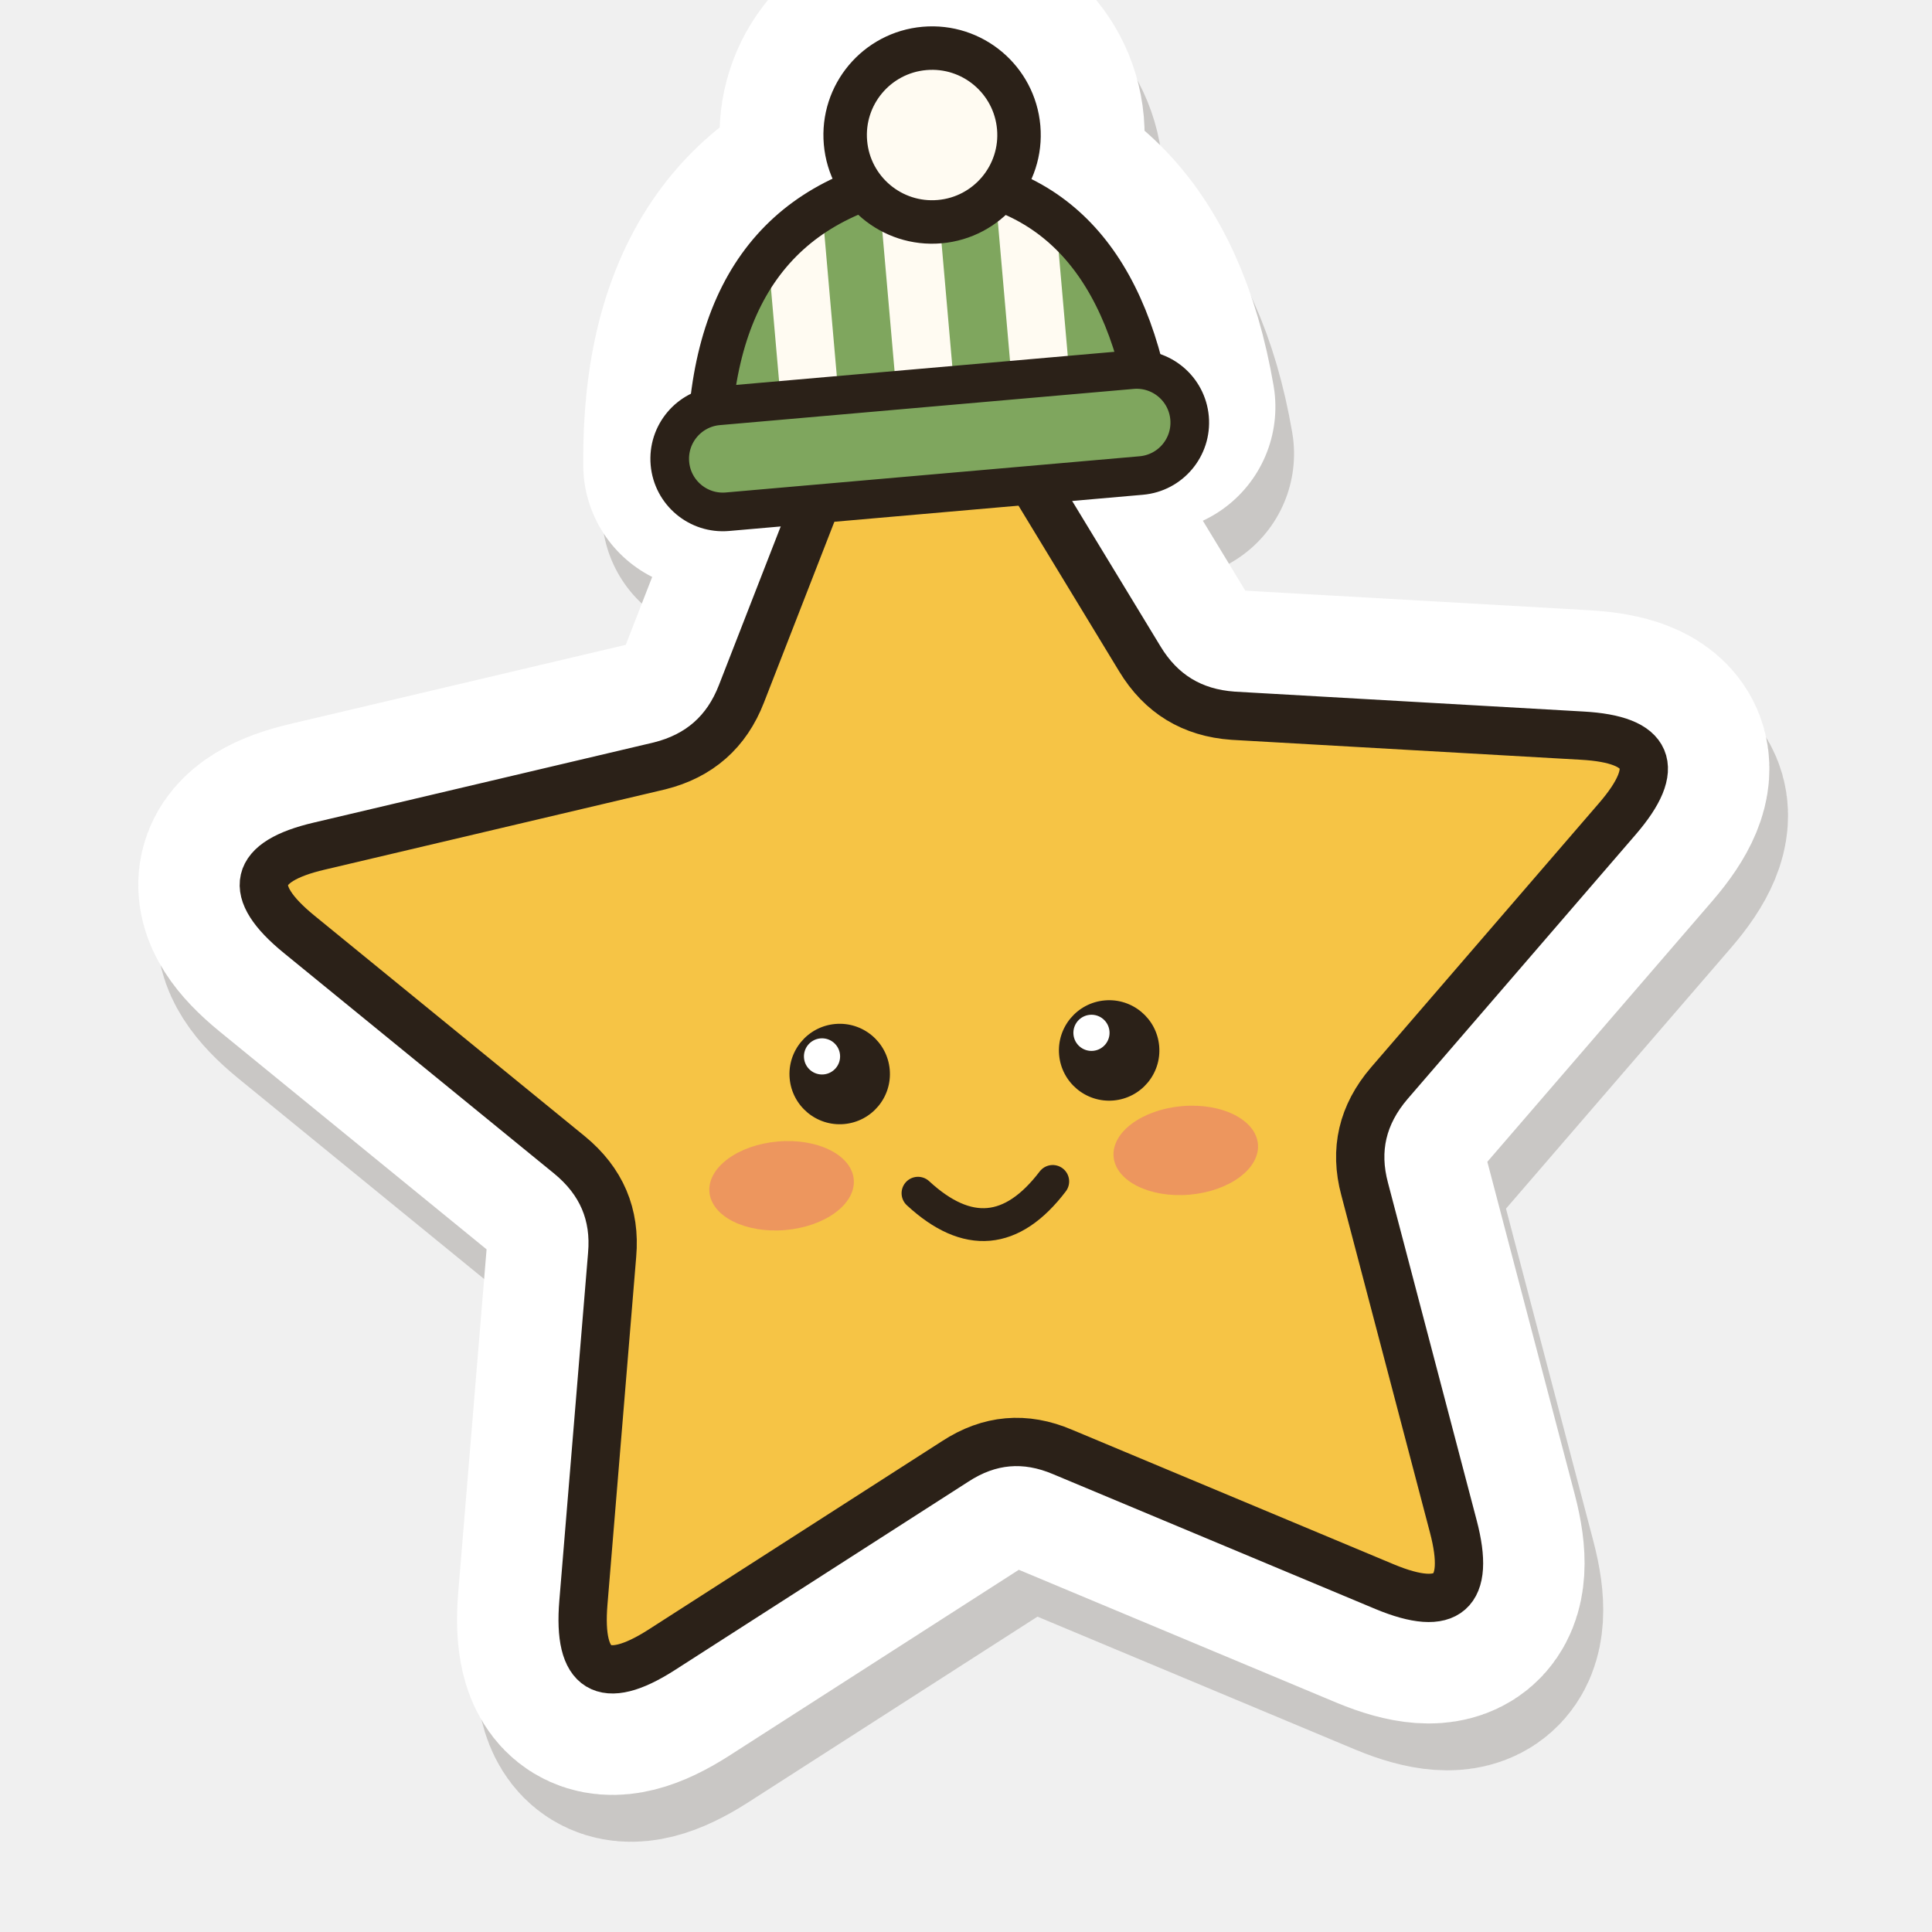
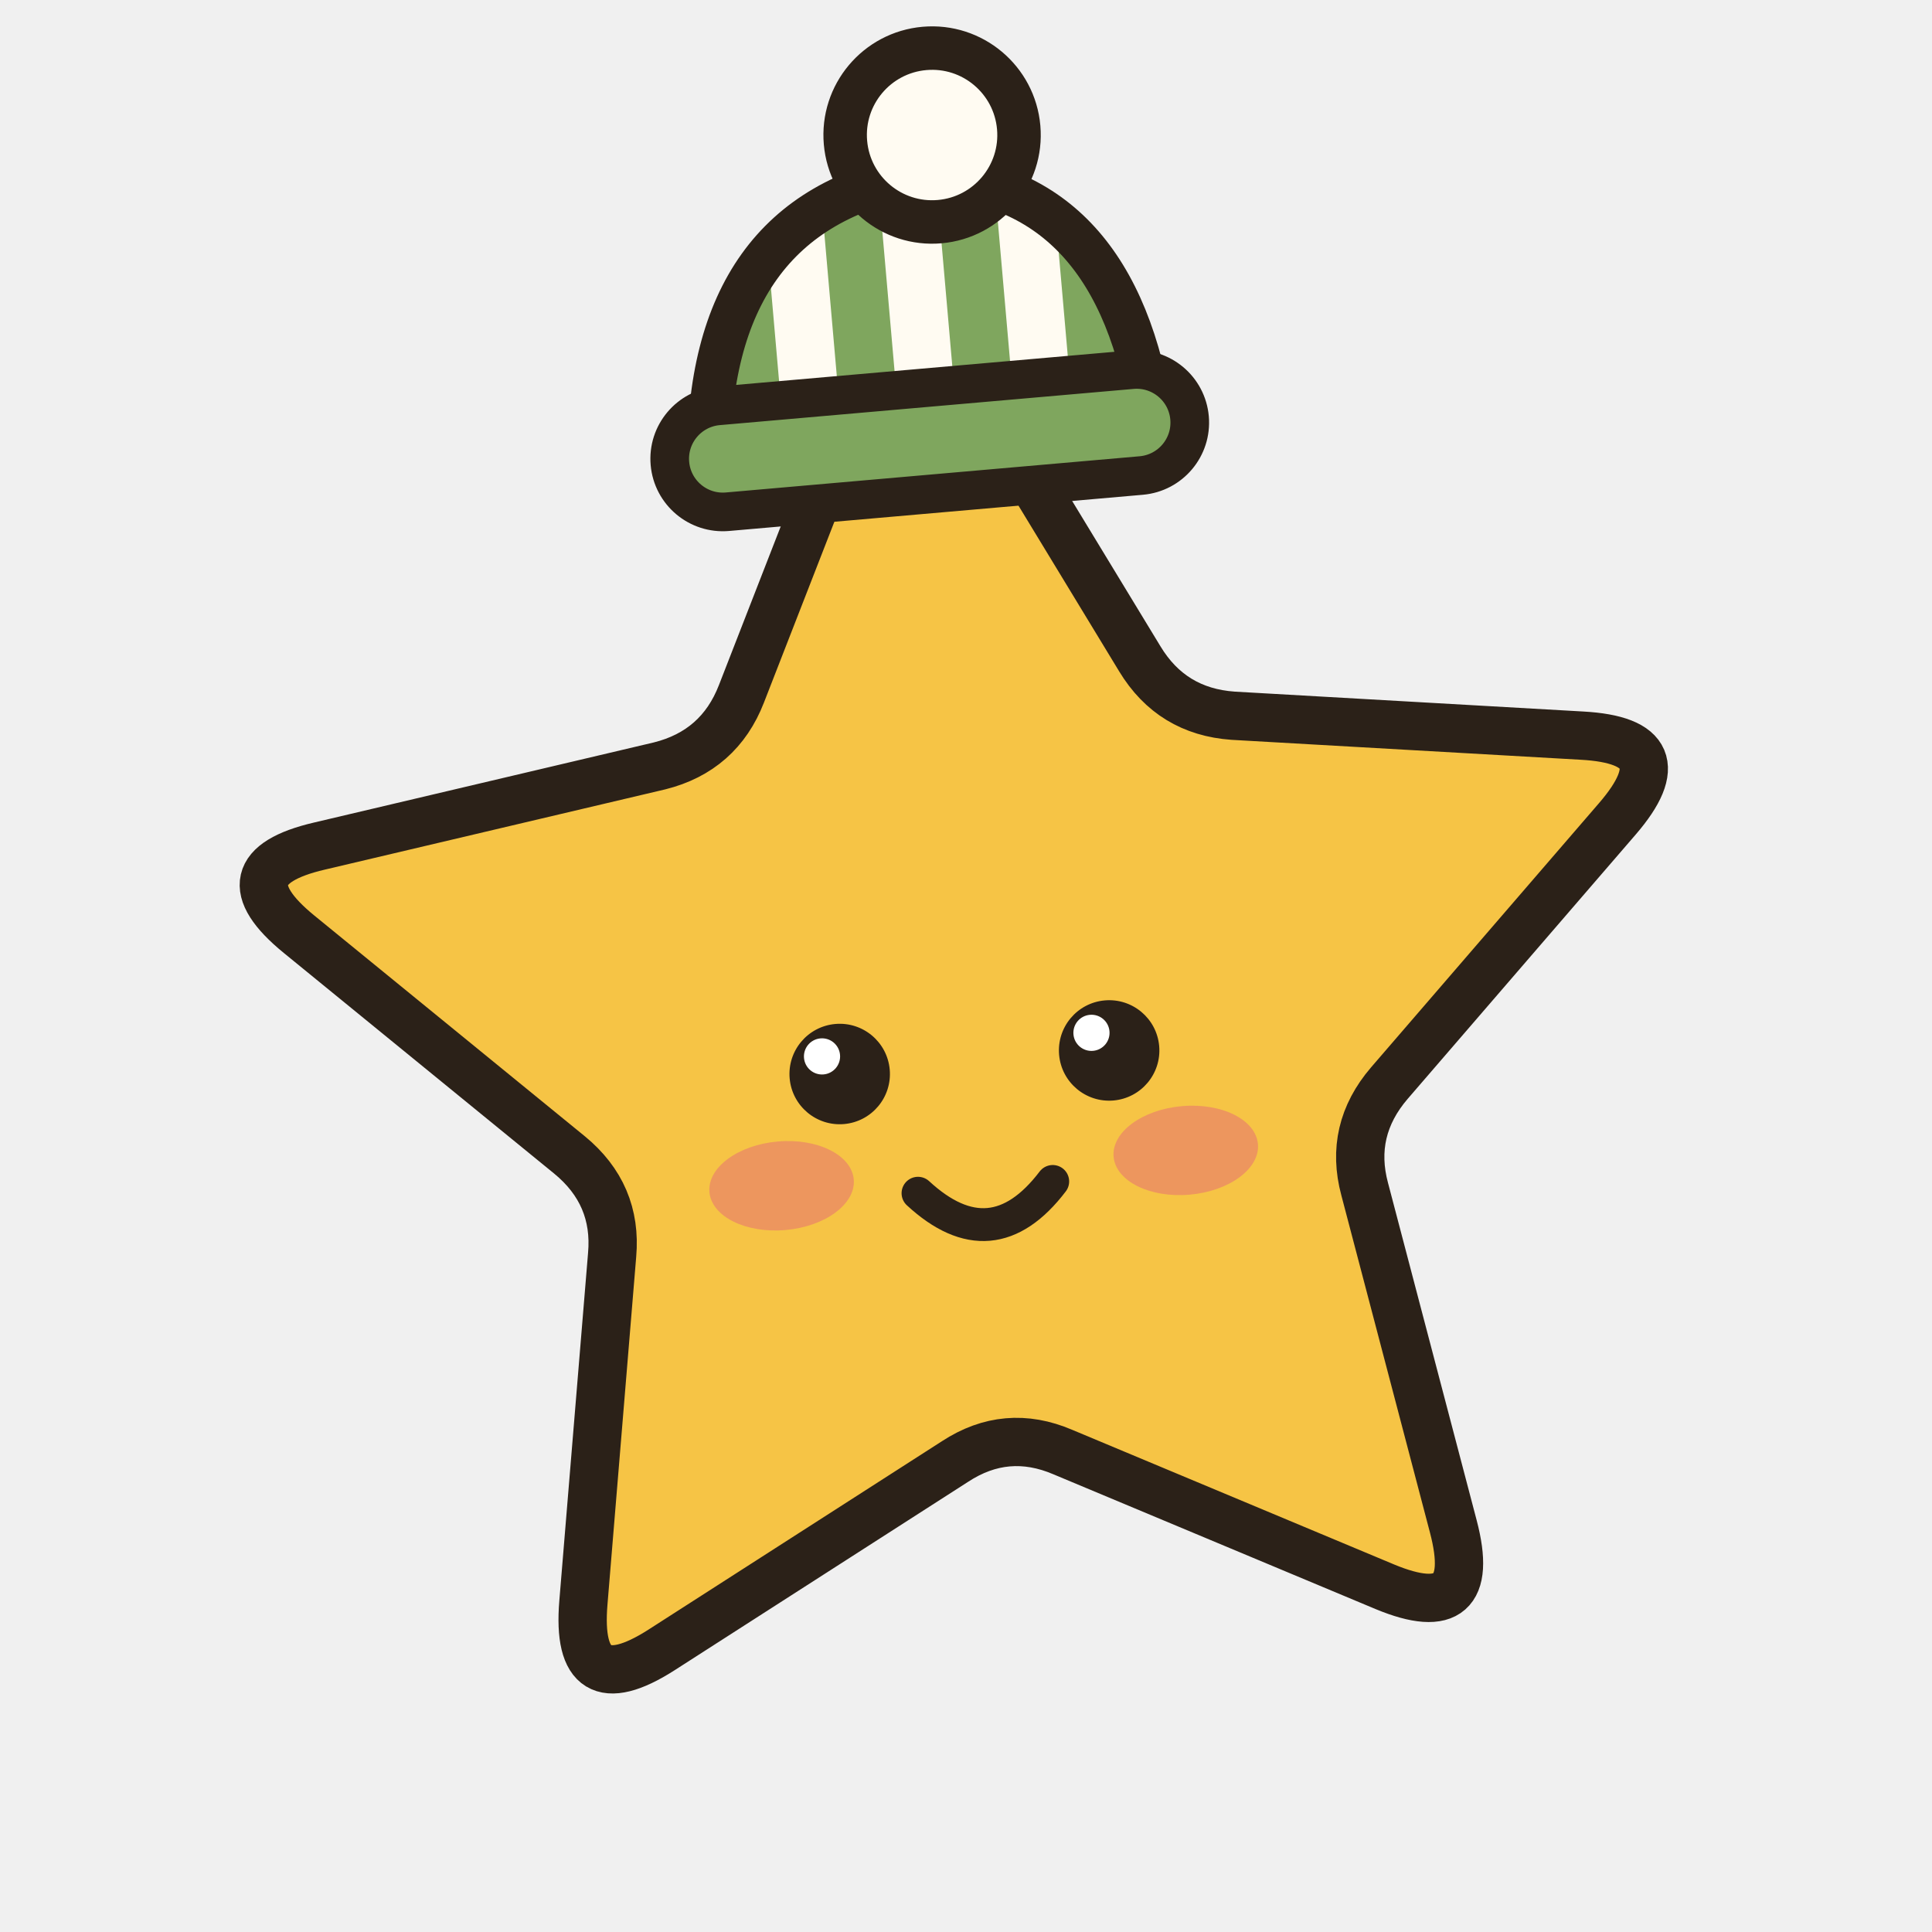
<svg xmlns="http://www.w3.org/2000/svg" viewBox="0 0 200 200" width="200" height="200">
  <defs>
    <g id="star-sil">
      <path d="M95.3 37.5 Q100.0 28.0 104.7 37.5 L120.7 69.9 Q123.5 75.6 129.8 76.6 L165.6 81.8 Q176.1 83.3 168.5 90.7 L142.6 115.9 Q138.0 120.4 139.1 126.6 L145.2 162.2 Q147.0 172.7 137.6 167.8 L105.6 151.0 Q100.0 148.0 94.4 151.0 L62.4 167.8 Q53.0 172.7 54.8 162.2 L60.9 126.6 Q62.0 120.4 57.4 115.9 L31.5 90.7 Q23.9 83.3 34.4 81.8 L70.2 76.6 Q76.5 75.6 79.3 69.9 Z" />
      <path d="M78 46 Q80 20 102 18 Q122 20 124 44 Z" />
      <circle cx="104" cy="14" r="9" />
    </g>
  </defs>
  <g transform="rotate(-5 100 100)">
-     <g fill="#2b2118" stroke="#2b2118" opacity="0.2" transform="translate(1.5 5)" stroke-width="26" stroke-linejoin="round" stroke-linecap="round">
-       <use href="#star-sil" />
-     </g>
-     <g fill="#ffffff" stroke="#ffffff" stroke-width="26" stroke-linejoin="round" stroke-linecap="round">
-       <use href="#star-sil" />
-     </g>
    <path d="M95.3 37.5 Q100.0 28.0 104.7 37.5 L120.7 69.9 Q123.5 75.6 129.8 76.6 L165.6 81.8 Q176.1 83.3 168.5 90.7 L142.6 115.9 Q138.0 120.4 139.1 126.6 L145.2 162.2 Q147.0 172.7 137.6 167.8 L105.6 151.0 Q100.0 148.0 94.4 151.0 L62.4 167.8 Q53.0 172.7 54.8 162.2 L60.9 126.6 Q62.0 120.4 57.4 115.9 L31.5 90.7 Q23.9 83.3 34.4 81.8 L70.2 76.6 Q76.5 75.6 79.3 69.9 Z" fill="#f6c445" stroke="#2b2118" stroke-width="5" stroke-linejoin="round" stroke-linecap="round" />
    <circle cx="86" cy="110" r="5.2" fill="#2b2118" />
    <circle cx="84.336" cy="108.024" r="1.872" fill="#ffffff" />
    <circle cx="114" cy="110" r="5.2" fill="#2b2118" />
    <circle cx="112.336" cy="108.024" r="1.872" fill="#ffffff" />
    <ellipse cx="79" cy="121" rx="7.5" ry="4.6" fill="#e8786e" opacity="0.6" />
    <ellipse cx="121" cy="121" rx="7.5" ry="4.6" fill="#e8786e" opacity="0.6" />
    <path d="M93 123 Q100 130.7 107 123" fill="none" stroke="#2b2118" stroke-width="3.4" stroke-linecap="round" />
    <clipPath id="star-hat">
      <path d="M78 46 Q80 20 102 18 Q122 20 124 44 Z" />
    </clipPath>
    <g clip-path="url(#star-hat)">
      <rect x="0" y="0" width="200" height="200" fill="#fffbf2" />
      <g transform="rotate(0 100 100)">
        <rect x="-100" y="-100" width="6" height="400" fill="#7fa65e" />
        <rect x="-88" y="-100" width="6" height="400" fill="#7fa65e" />
        <rect x="-76" y="-100" width="6" height="400" fill="#7fa65e" />
        <rect x="-64" y="-100" width="6" height="400" fill="#7fa65e" />
        <rect x="-52" y="-100" width="6" height="400" fill="#7fa65e" />
        <rect x="-40" y="-100" width="6" height="400" fill="#7fa65e" />
        <rect x="-28" y="-100" width="6" height="400" fill="#7fa65e" />
        <rect x="-16" y="-100" width="6" height="400" fill="#7fa65e" />
        <rect x="-4" y="-100" width="6" height="400" fill="#7fa65e" />
        <rect x="8" y="-100" width="6" height="400" fill="#7fa65e" />
        <rect x="20" y="-100" width="6" height="400" fill="#7fa65e" />
        <rect x="32" y="-100" width="6" height="400" fill="#7fa65e" />
        <rect x="44" y="-100" width="6" height="400" fill="#7fa65e" />
        <rect x="56" y="-100" width="6" height="400" fill="#7fa65e" />
        <rect x="68" y="-100" width="6" height="400" fill="#7fa65e" />
        <rect x="80" y="-100" width="6" height="400" fill="#7fa65e" />
        <rect x="92" y="-100" width="6" height="400" fill="#7fa65e" />
        <rect x="104" y="-100" width="6" height="400" fill="#7fa65e" />
        <rect x="116" y="-100" width="6" height="400" fill="#7fa65e" />
        <rect x="128" y="-100" width="6" height="400" fill="#7fa65e" />
        <rect x="140" y="-100" width="6" height="400" fill="#7fa65e" />
        <rect x="152" y="-100" width="6" height="400" fill="#7fa65e" />
        <rect x="164" y="-100" width="6" height="400" fill="#7fa65e" />
        <rect x="176" y="-100" width="6" height="400" fill="#7fa65e" />
      </g>
    </g>
    <path d="M78 46 Q80 20 102 18 Q122 20 124 44 Z" fill="none" stroke="#2b2118" stroke-width="4.5" stroke-linejoin="round" stroke-linecap="round" />
    <rect x="74" y="40" width="54" height="11" rx="5.5" fill="#7fa65e" stroke="#2b2118" stroke-width="4" stroke-linejoin="round" stroke-linecap="round" />
    <circle cx="104" cy="14" r="9" fill="#fffbf2" stroke="#2b2118" stroke-width="4.5" stroke-linejoin="round" stroke-linecap="round" />
  </g>
</svg>
